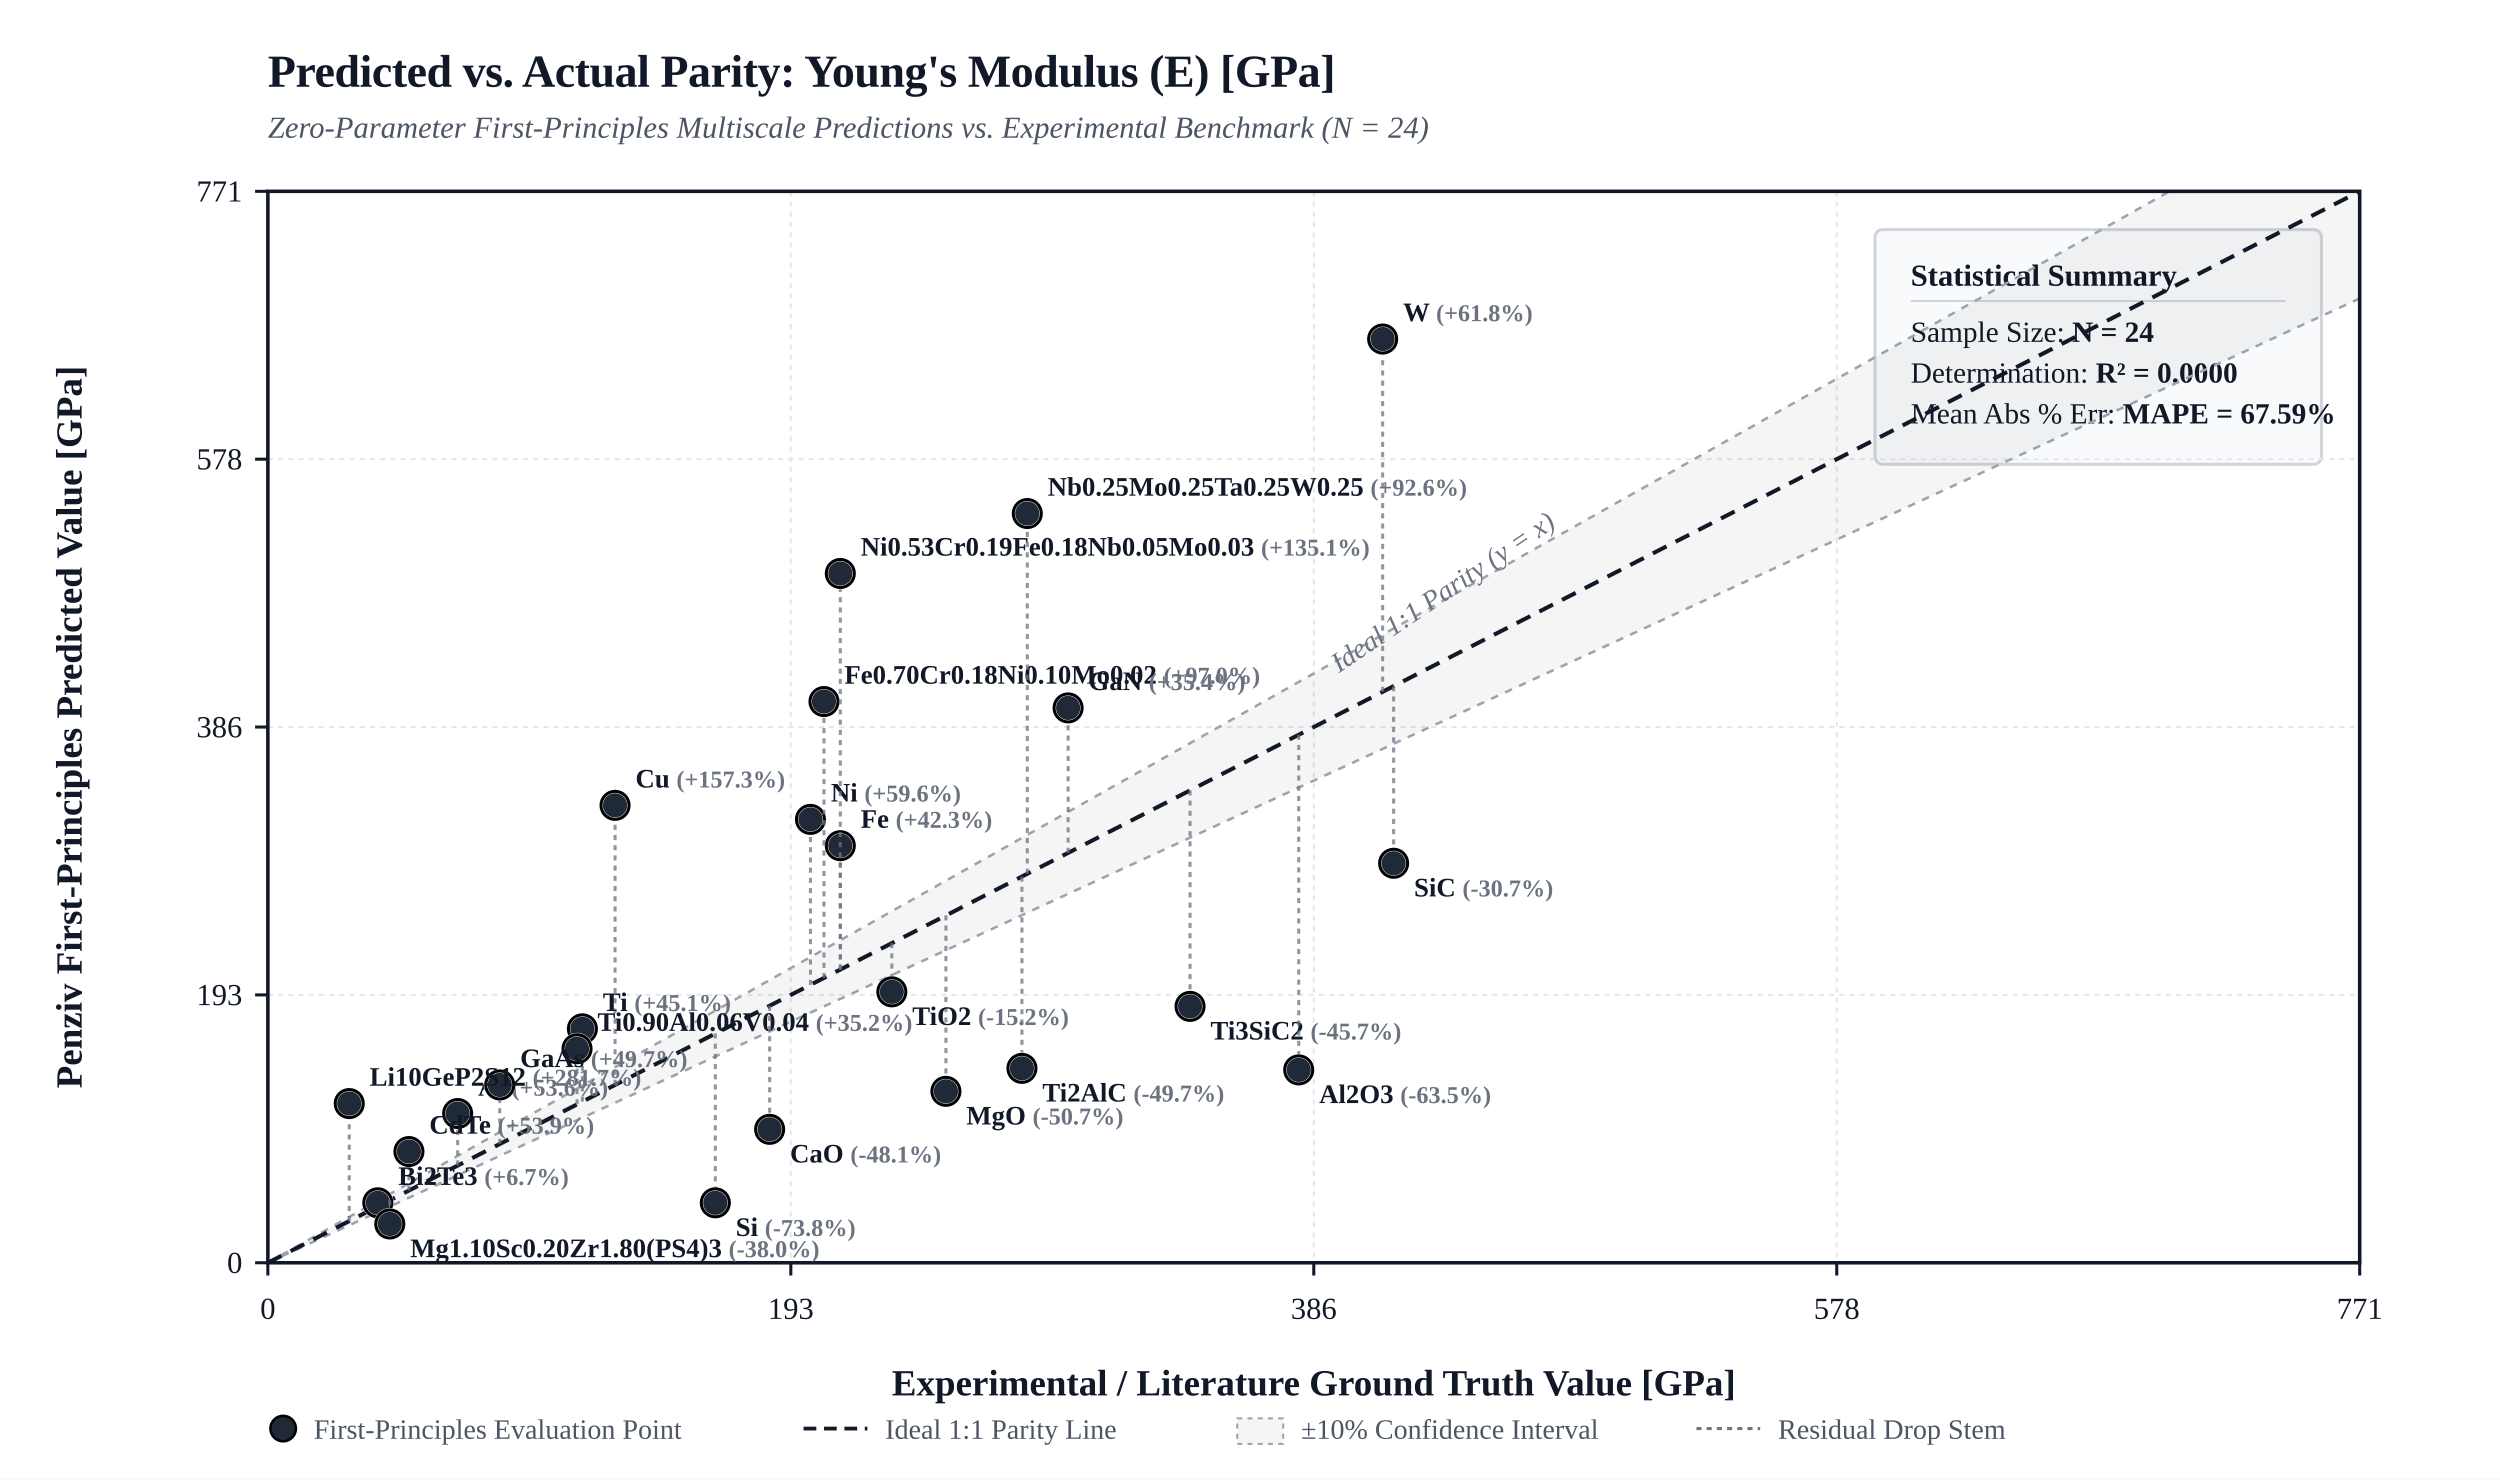
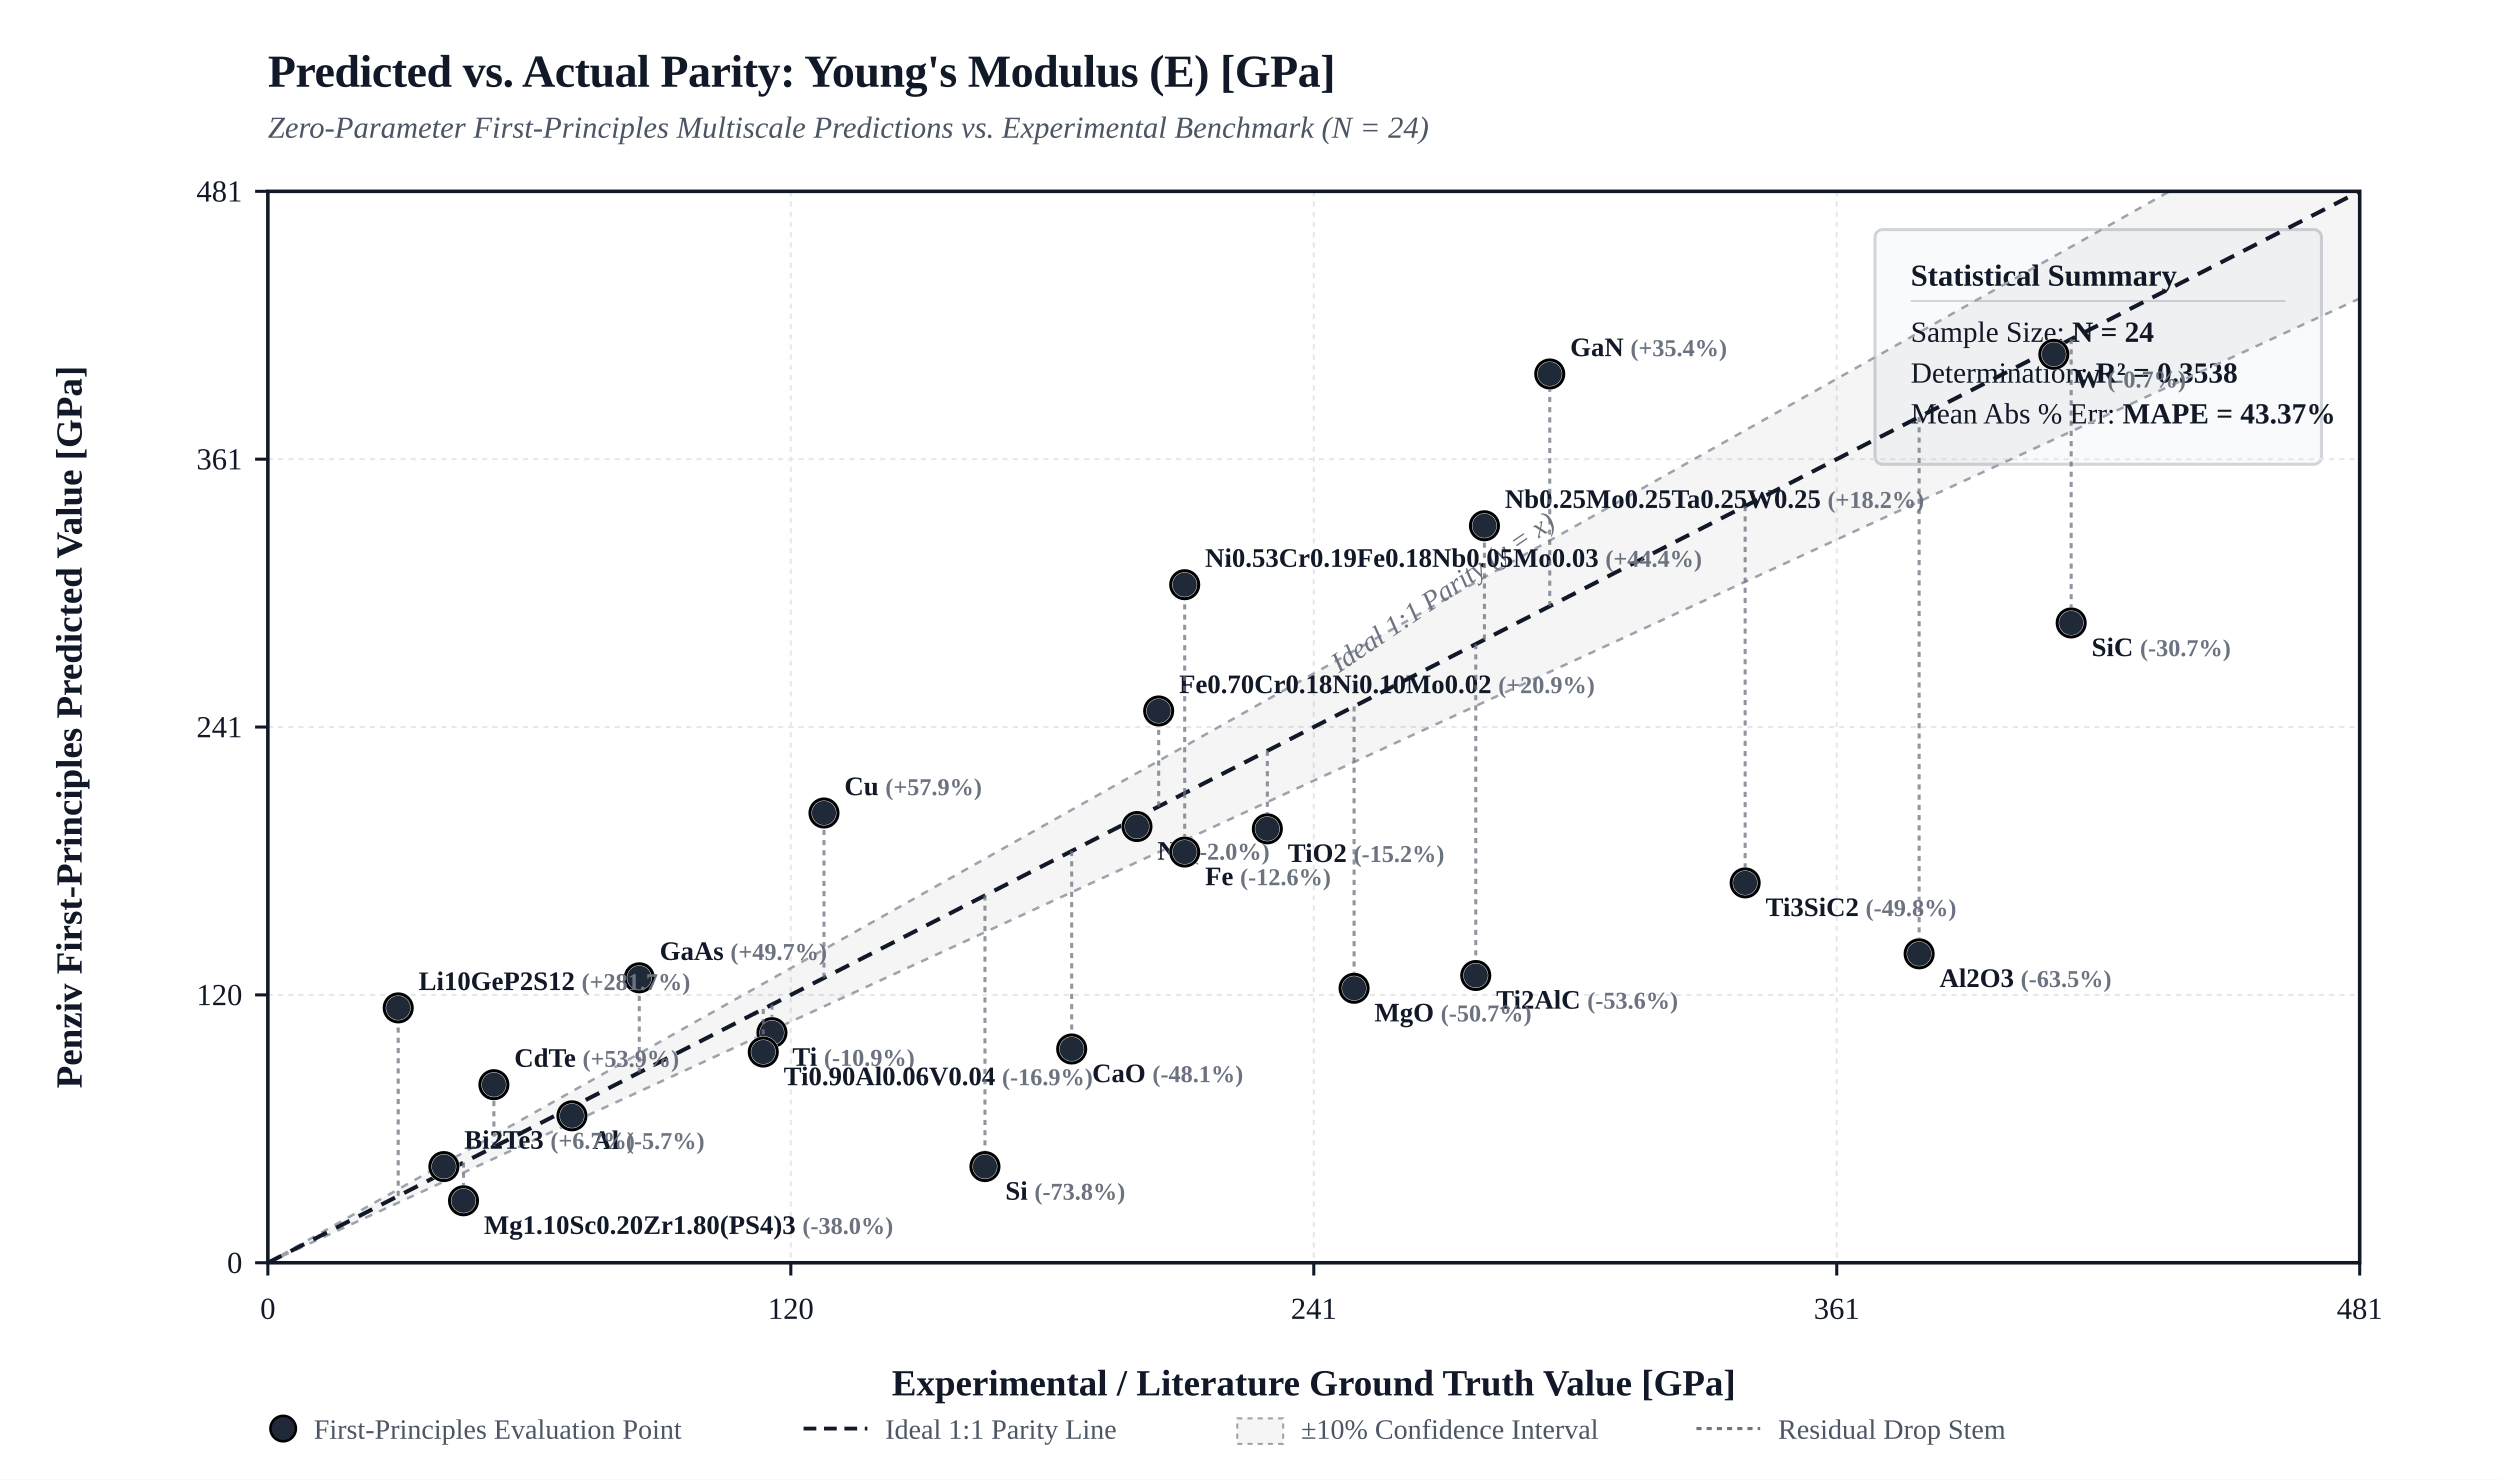
<svg xmlns="http://www.w3.org/2000/svg" viewBox="0 0 980 580" width="100%" height="auto" style="background-color: #FFFFFF; border: 1px solid #E5E7EB; border-radius: 4px; font-family: 'Times New Roman', Times, 'DejaVu Serif', 'TeX Gyre Termes', Georgia, serif;">
  <defs>
    <clipPath id="plotClip">
      <rect x="105" y="75" width="820" height="420" />
    </clipPath>
  </defs>
  <rect x="0" y="0" width="980" height="580" fill="#FFFFFF" />
  <text x="105" y="34" fill="#111827" font-size="18" font-weight="bold" letter-spacing="-0.01em">Predicted vs. Actual Parity: Young's Modulus (E) [GPa]</text>
  <text x="105" y="54" fill="#4B5563" font-size="12" font-style="italic">Zero-Parameter First-Principles Multiscale Predictions vs. Experimental Benchmark (N = 24)</text>
  <g transform="translate(735, 90)">
    <rect width="175" height="92" rx="3" fill="#F9FAFB" stroke="#D1D5DB" stroke-width="1.2" />
    <text x="14" y="22" fill="#111827" font-size="12" font-weight="bold">Statistical Summary</text>
    <line x1="14" y1="28" x2="161" y2="28" stroke="#D1D5DB" stroke-width="0.8" />
    <text x="14" y="44" fill="#111827" font-size="11.5">Sample Size: <tspan font-weight="bold">N = 24</tspan>
    </text>
-     <text x="14" y="60" fill="#111827" font-size="11.5">Determination: <tspan font-weight="bold">R² = 0.0000</tspan>
+     <text x="14" y="60" fill="#111827" font-size="11.5">Determination: <tspan font-weight="bold">R² = 0.3538</tspan>
    </text>
-     <text x="14" y="76" fill="#111827" font-size="11.5">Mean Abs % Err: <tspan font-weight="bold">MAPE = 67.59%</tspan>
+     <text x="14" y="76" fill="#111827" font-size="11.5">Mean Abs % Err: <tspan font-weight="bold">MAPE = 43.37%</tspan>
    </text>
  </g>
  <line x1="105.0" y1="75" x2="105.0" y2="495" stroke="#E5E7EB" stroke-width="0.8" stroke-dasharray="2,2" />
  <line x1="105" y1="495.0" x2="925" y2="495.0" stroke="#E5E7EB" stroke-width="0.8" stroke-dasharray="2,2" />
  <line x1="100" y1="495.0" x2="105" y2="495.0" stroke="#111827" stroke-width="1.2" />
  <text x="95" y="499.0" fill="#111827" font-size="12" font-weight="500" text-anchor="end">0</text>
  <line x1="105.0" y1="495" x2="105.0" y2="500" stroke="#111827" stroke-width="1.2" />
  <text x="105.0" y="517.0" fill="#111827" font-size="12" font-weight="500" text-anchor="middle">0</text>
  <line x1="310.0" y1="75" x2="310.0" y2="495" stroke="#E5E7EB" stroke-width="0.8" stroke-dasharray="2,2" />
  <line x1="105" y1="390.0" x2="925" y2="390.0" stroke="#E5E7EB" stroke-width="0.8" stroke-dasharray="2,2" />
  <line x1="100" y1="390.0" x2="105" y2="390.0" stroke="#111827" stroke-width="1.2" />
-   <text x="95" y="394.0" fill="#111827" font-size="12" font-weight="500" text-anchor="end">193</text>
+   <text x="95" y="394.0" fill="#111827" font-size="12" font-weight="500" text-anchor="end">120</text>
  <line x1="310.0" y1="495" x2="310.0" y2="500" stroke="#111827" stroke-width="1.2" />
-   <text x="310.0" y="517.0" fill="#111827" font-size="12" font-weight="500" text-anchor="middle">193</text>
+   <text x="310.0" y="517.0" fill="#111827" font-size="12" font-weight="500" text-anchor="middle">120</text>
  <line x1="515.0" y1="75" x2="515.0" y2="495" stroke="#E5E7EB" stroke-width="0.8" stroke-dasharray="2,2" />
  <line x1="105" y1="285.0" x2="925" y2="285.0" stroke="#E5E7EB" stroke-width="0.8" stroke-dasharray="2,2" />
  <line x1="100" y1="285.0" x2="105" y2="285.0" stroke="#111827" stroke-width="1.2" />
-   <text x="95" y="289.0" fill="#111827" font-size="12" font-weight="500" text-anchor="end">386</text>
+   <text x="95" y="289.0" fill="#111827" font-size="12" font-weight="500" text-anchor="end">241</text>
  <line x1="515.0" y1="495" x2="515.0" y2="500" stroke="#111827" stroke-width="1.2" />
-   <text x="515.0" y="517.0" fill="#111827" font-size="12" font-weight="500" text-anchor="middle">386</text>
+   <text x="515.0" y="517.0" fill="#111827" font-size="12" font-weight="500" text-anchor="middle">241</text>
  <line x1="720.0" y1="75" x2="720.0" y2="495" stroke="#E5E7EB" stroke-width="0.8" stroke-dasharray="2,2" />
  <line x1="105" y1="180.0" x2="925" y2="180.0" stroke="#E5E7EB" stroke-width="0.8" stroke-dasharray="2,2" />
  <line x1="100" y1="180.0" x2="105" y2="180.0" stroke="#111827" stroke-width="1.2" />
-   <text x="95" y="184.0" fill="#111827" font-size="12" font-weight="500" text-anchor="end">578</text>
+   <text x="95" y="184.0" fill="#111827" font-size="12" font-weight="500" text-anchor="end">361</text>
  <line x1="720.0" y1="495" x2="720.0" y2="500" stroke="#111827" stroke-width="1.2" />
-   <text x="720.0" y="517.0" fill="#111827" font-size="12" font-weight="500" text-anchor="middle">578</text>
+   <text x="720.0" y="517.0" fill="#111827" font-size="12" font-weight="500" text-anchor="middle">361</text>
  <line x1="925.0" y1="75" x2="925.0" y2="495" stroke="#E5E7EB" stroke-width="0.8" stroke-dasharray="2,2" />
  <line x1="105" y1="75.0" x2="925" y2="75.0" stroke="#E5E7EB" stroke-width="0.8" stroke-dasharray="2,2" />
  <line x1="100" y1="75.0" x2="105" y2="75.0" stroke="#111827" stroke-width="1.2" />
-   <text x="95" y="79.0" fill="#111827" font-size="12" font-weight="500" text-anchor="end">771</text>
+   <text x="95" y="79.0" fill="#111827" font-size="12" font-weight="500" text-anchor="end">481</text>
  <line x1="925.0" y1="495" x2="925.0" y2="500" stroke="#111827" stroke-width="1.2" />
-   <text x="925.0" y="517.0" fill="#111827" font-size="12" font-weight="500" text-anchor="middle">771</text>
+   <text x="925.0" y="517.0" fill="#111827" font-size="12" font-weight="500" text-anchor="middle">481</text>
  <polygon points="105.0,495.0 925.0,33.0 925.0,117.0 105.0,495.0" fill="rgba(0, 0, 0, 0.04)" clip-path="url(#plotClip)" />
  <line x1="105.0" y1="495.0" x2="925.0" y2="33.0" stroke="#9CA3AF" stroke-width="1.0" stroke-dasharray="3,3" clip-path="url(#plotClip)" />
  <line x1="105.0" y1="495.0" x2="925.0" y2="117.0" stroke="#9CA3AF" stroke-width="1.0" stroke-dasharray="3,3" clip-path="url(#plotClip)" />
  <line x1="105.0" y1="495.0" x2="925.0" y2="75.0" stroke="#111827" stroke-width="1.6" stroke-dasharray="6,4" clip-path="url(#plotClip)" />
  <text x="535.0" y="273.0" fill="#6B7280" font-size="11" font-style="italic" transform="rotate(-34 515.0 285.0)">Ideal 1:1 Parity (y = x)</text>
  <rect x="105" y="75" width="820" height="420" fill="none" stroke="#111827" stroke-width="1.4" />
  <text x="515.0" y="547.0" fill="#111827" font-size="14.5" font-weight="bold" text-anchor="middle">Experimental / Literature Ground Truth Value [GPa]</text>
  <text x="32" y="285.0" fill="#111827" font-size="14.5" font-weight="bold" text-anchor="middle" transform="rotate(-90 32 285.0)">Penziv First-Principles Predicted Value [GPa]</text>
-   <line x1="241.1" y1="425.3" x2="241.1" y2="315.7" stroke="#6B7280" stroke-width="1.2" stroke-dasharray="2,2" opacity="0.75" clip-path="url(#plotClip)" />
-   <circle cx="241.1" cy="315.7" r="5.5" fill="#1F2937" stroke="#FFFFFF" stroke-width="1.5" />
-   <circle cx="241.1" cy="315.7" r="5.5" fill="none" stroke="#000000" stroke-width="1.2" />
-   <text x="249.1" y="308.7" fill="#111827" font-size="10.5" font-weight="600" text-anchor="start">Cu <tspan fill="#6B7280" font-size="9.5">(+157.3%)</tspan>
+   <line x1="323.0" y1="383.3" x2="323.0" y2="318.7" stroke="#6B7280" stroke-width="1.2" stroke-dasharray="2,2" opacity="0.75" clip-path="url(#plotClip)" />
+   <circle cx="323.0" cy="318.7" r="5.5" fill="#1F2937" stroke="#FFFFFF" stroke-width="1.5" />
+   <circle cx="323.0" cy="318.7" r="5.5" fill="none" stroke="#000000" stroke-width="1.2" />
+   <text x="331.0" y="311.7" fill="#111827" font-size="10.5" font-weight="600" text-anchor="start">Cu <tspan fill="#6B7280" font-size="9.5">(+57.9%)</tspan>
  </text>
-   <line x1="179.4" y1="456.9" x2="179.4" y2="436.5" stroke="#6B7280" stroke-width="1.2" stroke-dasharray="2,2" opacity="0.75" clip-path="url(#plotClip)" />
-   <circle cx="179.4" cy="436.5" r="5.5" fill="#1F2937" stroke="#FFFFFF" stroke-width="1.5" />
-   <circle cx="179.4" cy="436.5" r="5.5" fill="none" stroke="#000000" stroke-width="1.2" />
-   <text x="187.4" y="429.5" fill="#111827" font-size="10.5" font-weight="600" text-anchor="start">Al <tspan fill="#6B7280" font-size="9.5">(+53.6%)</tspan>
+   <line x1="224.2" y1="433.9" x2="224.2" y2="437.4" stroke="#6B7280" stroke-width="1.2" stroke-dasharray="2,2" opacity="0.75" clip-path="url(#plotClip)" />
+   <circle cx="224.2" cy="437.4" r="5.5" fill="#1F2937" stroke="#FFFFFF" stroke-width="1.5" />
+   <circle cx="224.2" cy="437.4" r="5.5" fill="none" stroke="#000000" stroke-width="1.2" />
+   <text x="232.2" y="450.4" fill="#111827" font-size="10.5" font-weight="600" text-anchor="start">Al <tspan fill="#6B7280" font-size="9.5">(-5.7%)</tspan>
  </text>
-   <line x1="317.7" y1="386.1" x2="317.7" y2="321.2" stroke="#6B7280" stroke-width="1.2" stroke-dasharray="2,2" opacity="0.75" clip-path="url(#plotClip)" />
-   <circle cx="317.7" cy="321.2" r="5.5" fill="#1F2937" stroke="#FFFFFF" stroke-width="1.5" />
-   <circle cx="317.7" cy="321.2" r="5.5" fill="none" stroke="#000000" stroke-width="1.2" />
-   <text x="325.7" y="314.2" fill="#111827" font-size="10.5" font-weight="600" text-anchor="start">Ni <tspan fill="#6B7280" font-size="9.5">(+59.6%)</tspan>
+   <line x1="445.7" y1="320.5" x2="445.7" y2="324.0" stroke="#6B7280" stroke-width="1.2" stroke-dasharray="2,2" opacity="0.75" clip-path="url(#plotClip)" />
+   <circle cx="445.7" cy="324.0" r="5.5" fill="#1F2937" stroke="#FFFFFF" stroke-width="1.5" />
+   <circle cx="445.7" cy="324.0" r="5.5" fill="none" stroke="#000000" stroke-width="1.2" />
+   <text x="453.7" y="337.0" fill="#111827" font-size="10.5" font-weight="600" text-anchor="start">Ni <tspan fill="#6B7280" font-size="9.5">(-2.0%)</tspan>
  </text>
-   <line x1="228.3" y1="431.8" x2="228.3" y2="403.3" stroke="#6B7280" stroke-width="1.2" stroke-dasharray="2,2" opacity="0.75" clip-path="url(#plotClip)" />
-   <circle cx="228.3" cy="403.3" r="5.5" fill="#1F2937" stroke="#FFFFFF" stroke-width="1.5" />
-   <circle cx="228.3" cy="403.3" r="5.5" fill="none" stroke="#000000" stroke-width="1.2" />
-   <text x="236.3" y="396.3" fill="#111827" font-size="10.5" font-weight="600" text-anchor="start">Ti <tspan fill="#6B7280" font-size="9.5">(+45.1%)</tspan>
+   <line x1="302.6" y1="393.8" x2="302.6" y2="404.8" stroke="#6B7280" stroke-width="1.2" stroke-dasharray="2,2" opacity="0.75" clip-path="url(#plotClip)" />
+   <circle cx="302.6" cy="404.8" r="5.5" fill="#1F2937" stroke="#FFFFFF" stroke-width="1.5" />
+   <circle cx="302.6" cy="404.8" r="5.5" fill="none" stroke="#000000" stroke-width="1.2" />
+   <text x="310.6" y="417.8" fill="#111827" font-size="10.5" font-weight="600" text-anchor="start">Ti <tspan fill="#6B7280" font-size="9.5">(-10.9%)</tspan>
  </text>
-   <line x1="542.0" y1="271.2" x2="542.0" y2="132.9" stroke="#6B7280" stroke-width="1.2" stroke-dasharray="2,2" opacity="0.75" clip-path="url(#plotClip)" />
-   <circle cx="542.0" cy="132.9" r="5.5" fill="#1F2937" stroke="#FFFFFF" stroke-width="1.5" />
-   <circle cx="542.0" cy="132.9" r="5.5" fill="none" stroke="#000000" stroke-width="1.2" />
-   <text x="550.0" y="125.9" fill="#111827" font-size="10.5" font-weight="600" text-anchor="start">W <tspan fill="#6B7280" font-size="9.5">(+61.8%)</tspan>
+   <line x1="805.1" y1="136.4" x2="805.1" y2="138.9" stroke="#6B7280" stroke-width="1.2" stroke-dasharray="2,2" opacity="0.75" clip-path="url(#plotClip)" />
+   <circle cx="805.1" cy="138.9" r="5.5" fill="#1F2937" stroke="#FFFFFF" stroke-width="1.5" />
+   <circle cx="805.1" cy="138.9" r="5.5" fill="none" stroke="#000000" stroke-width="1.2" />
+   <text x="813.1" y="151.9" fill="#111827" font-size="10.5" font-weight="600" text-anchor="start">W <tspan fill="#6B7280" font-size="9.5">(-0.7%)</tspan>
  </text>
-   <line x1="329.4" y1="380.1" x2="329.4" y2="331.5" stroke="#6B7280" stroke-width="1.2" stroke-dasharray="2,2" opacity="0.75" clip-path="url(#plotClip)" />
-   <circle cx="329.4" cy="331.5" r="5.5" fill="#1F2937" stroke="#FFFFFF" stroke-width="1.5" />
-   <circle cx="329.4" cy="331.5" r="5.5" fill="none" stroke="#000000" stroke-width="1.2" />
-   <text x="337.4" y="324.5" fill="#111827" font-size="10.5" font-weight="600" text-anchor="start">Fe <tspan fill="#6B7280" font-size="9.5">(+42.3%)</tspan>
+   <line x1="464.4" y1="310.9" x2="464.4" y2="334.0" stroke="#6B7280" stroke-width="1.2" stroke-dasharray="2,2" opacity="0.75" clip-path="url(#plotClip)" />
+   <circle cx="464.4" cy="334.0" r="5.5" fill="#1F2937" stroke="#FFFFFF" stroke-width="1.5" />
+   <circle cx="464.4" cy="334.0" r="5.5" fill="none" stroke="#000000" stroke-width="1.2" />
+   <text x="472.4" y="347.0" fill="#111827" font-size="10.5" font-weight="600" text-anchor="start">Fe <tspan fill="#6B7280" font-size="9.5">(-12.6%)</tspan>
  </text>
-   <line x1="323.0" y1="383.4" x2="323.0" y2="275.0" stroke="#6B7280" stroke-width="1.2" stroke-dasharray="2,2" opacity="0.75" clip-path="url(#plotClip)" />
-   <circle cx="323.0" cy="275.0" r="5.5" fill="#1F2937" stroke="#FFFFFF" stroke-width="1.5" />
-   <circle cx="323.0" cy="275.0" r="5.5" fill="none" stroke="#000000" stroke-width="1.2" />
-   <text x="331.0" y="268.0" fill="#111827" font-size="10.5" font-weight="600" text-anchor="start">Fe0.70Cr0.18Ni0.10Mo0.02 <tspan fill="#6B7280" font-size="9.5">(+97.0%)</tspan>
+   <line x1="454.2" y1="316.1" x2="454.2" y2="278.7" stroke="#6B7280" stroke-width="1.2" stroke-dasharray="2,2" opacity="0.75" clip-path="url(#plotClip)" />
+   <circle cx="454.2" cy="278.7" r="5.5" fill="#1F2937" stroke="#FFFFFF" stroke-width="1.5" />
+   <circle cx="454.2" cy="278.7" r="5.5" fill="none" stroke="#000000" stroke-width="1.2" />
+   <text x="462.2" y="271.7" fill="#111827" font-size="10.5" font-weight="600" text-anchor="start">Fe0.70Cr0.18Ni0.10Mo0.02 <tspan fill="#6B7280" font-size="9.5">(+20.9%)</tspan>
  </text>
-   <line x1="329.4" y1="380.1" x2="329.4" y2="224.8" stroke="#6B7280" stroke-width="1.2" stroke-dasharray="2,2" opacity="0.75" clip-path="url(#plotClip)" />
-   <circle cx="329.4" cy="224.8" r="5.5" fill="#1F2937" stroke="#FFFFFF" stroke-width="1.5" />
-   <circle cx="329.4" cy="224.8" r="5.5" fill="none" stroke="#000000" stroke-width="1.2" />
-   <text x="337.4" y="217.8" fill="#111827" font-size="10.5" font-weight="600" text-anchor="start">Ni0.53Cr0.19Fe0.18Nb0.05Mo0.03 <tspan fill="#6B7280" font-size="9.5">(+135.1%)</tspan>
+   <line x1="464.4" y1="310.9" x2="464.4" y2="229.2" stroke="#6B7280" stroke-width="1.2" stroke-dasharray="2,2" opacity="0.75" clip-path="url(#plotClip)" />
+   <circle cx="464.4" cy="229.2" r="5.5" fill="#1F2937" stroke="#FFFFFF" stroke-width="1.5" />
+   <circle cx="464.4" cy="229.2" r="5.5" fill="none" stroke="#000000" stroke-width="1.2" />
+   <text x="472.4" y="222.2" fill="#111827" font-size="10.5" font-weight="600" text-anchor="start">Ni0.53Cr0.19Fe0.18Nb0.05Mo0.03 <tspan fill="#6B7280" font-size="9.5">(+44.4%)</tspan>
  </text>
-   <line x1="226.2" y1="432.9" x2="226.2" y2="411.1" stroke="#6B7280" stroke-width="1.2" stroke-dasharray="2,2" opacity="0.75" clip-path="url(#plotClip)" />
-   <circle cx="226.2" cy="411.1" r="5.5" fill="#1F2937" stroke="#FFFFFF" stroke-width="1.5" />
-   <circle cx="226.2" cy="411.1" r="5.5" fill="none" stroke="#000000" stroke-width="1.2" />
-   <text x="234.2" y="404.1" fill="#111827" font-size="10.5" font-weight="600" text-anchor="start">Ti0.90Al0.06V0.04 <tspan fill="#6B7280" font-size="9.5">(+35.2%)</tspan>
+   <line x1="299.2" y1="395.5" x2="299.2" y2="412.4" stroke="#6B7280" stroke-width="1.2" stroke-dasharray="2,2" opacity="0.75" clip-path="url(#plotClip)" />
+   <circle cx="299.2" cy="412.4" r="5.5" fill="#1F2937" stroke="#FFFFFF" stroke-width="1.5" />
+   <circle cx="299.2" cy="412.4" r="5.5" fill="none" stroke="#000000" stroke-width="1.2" />
+   <text x="307.2" y="425.4" fill="#111827" font-size="10.5" font-weight="600" text-anchor="start">Ti0.90Al0.06V0.04 <tspan fill="#6B7280" font-size="9.5">(-16.9%)</tspan>
  </text>
-   <line x1="402.7" y1="342.5" x2="402.7" y2="201.3" stroke="#6B7280" stroke-width="1.2" stroke-dasharray="2,2" opacity="0.75" clip-path="url(#plotClip)" />
-   <circle cx="402.7" cy="201.3" r="5.5" fill="#1F2937" stroke="#FFFFFF" stroke-width="1.5" />
-   <circle cx="402.7" cy="201.3" r="5.5" fill="none" stroke="#000000" stroke-width="1.2" />
-   <text x="410.7" y="194.3" fill="#111827" font-size="10.5" font-weight="600" text-anchor="start">Nb0.25Mo0.25Ta0.25W0.25 <tspan fill="#6B7280" font-size="9.5">(+92.6%)</tspan>
+   <line x1="581.9" y1="250.7" x2="581.9" y2="206.1" stroke="#6B7280" stroke-width="1.2" stroke-dasharray="2,2" opacity="0.75" clip-path="url(#plotClip)" />
+   <circle cx="581.9" cy="206.1" r="5.5" fill="#1F2937" stroke="#FFFFFF" stroke-width="1.5" />
+   <circle cx="581.9" cy="206.1" r="5.5" fill="none" stroke="#000000" stroke-width="1.2" />
+   <text x="589.9" y="199.1" fill="#111827" font-size="10.5" font-weight="600" text-anchor="start">Nb0.25Mo0.25Ta0.25W0.25 <tspan fill="#6B7280" font-size="9.5">(+18.2%)</tspan>
  </text>
-   <line x1="466.5" y1="309.8" x2="466.5" y2="394.5" stroke="#6B7280" stroke-width="1.2" stroke-dasharray="2,2" opacity="0.75" clip-path="url(#plotClip)" />
-   <circle cx="466.5" cy="394.5" r="5.5" fill="#1F2937" stroke="#FFFFFF" stroke-width="1.5" />
-   <circle cx="466.5" cy="394.5" r="5.5" fill="none" stroke="#000000" stroke-width="1.2" />
-   <text x="474.5" y="407.5" fill="#111827" font-size="10.5" font-weight="600" text-anchor="start">Ti3SiC2 <tspan fill="#6B7280" font-size="9.5">(-45.7%)</tspan>
+   <line x1="684.1" y1="198.4" x2="684.1" y2="346.1" stroke="#6B7280" stroke-width="1.2" stroke-dasharray="2,2" opacity="0.75" clip-path="url(#plotClip)" />
+   <circle cx="684.1" cy="346.1" r="5.5" fill="#1F2937" stroke="#FFFFFF" stroke-width="1.5" />
+   <circle cx="684.1" cy="346.1" r="5.5" fill="none" stroke="#000000" stroke-width="1.2" />
+   <text x="692.1" y="359.1" fill="#111827" font-size="10.5" font-weight="600" text-anchor="start">Ti3SiC2 <tspan fill="#6B7280" font-size="9.5">(-49.8%)</tspan>
  </text>
-   <line x1="400.6" y1="343.6" x2="400.6" y2="418.8" stroke="#6B7280" stroke-width="1.2" stroke-dasharray="2,2" opacity="0.75" clip-path="url(#plotClip)" />
-   <circle cx="400.6" cy="418.8" r="5.5" fill="#1F2937" stroke="#FFFFFF" stroke-width="1.5" />
-   <circle cx="400.6" cy="418.8" r="5.5" fill="none" stroke="#000000" stroke-width="1.2" />
-   <text x="408.6" y="431.8" fill="#111827" font-size="10.5" font-weight="600" text-anchor="start">Ti2AlC <tspan fill="#6B7280" font-size="9.5">(-49.7%)</tspan>
+   <line x1="578.5" y1="252.5" x2="578.5" y2="382.4" stroke="#6B7280" stroke-width="1.2" stroke-dasharray="2,2" opacity="0.75" clip-path="url(#plotClip)" />
+   <circle cx="578.5" cy="382.4" r="5.5" fill="#1F2937" stroke="#FFFFFF" stroke-width="1.5" />
+   <circle cx="578.5" cy="382.4" r="5.5" fill="none" stroke="#000000" stroke-width="1.2" />
+   <text x="586.5" y="395.4" fill="#111827" font-size="10.5" font-weight="600" text-anchor="start">Ti2AlC <tspan fill="#6B7280" font-size="9.5">(-53.6%)</tspan>
  </text>
-   <line x1="301.7" y1="394.2" x2="301.7" y2="442.7" stroke="#6B7280" stroke-width="1.2" stroke-dasharray="2,2" opacity="0.75" clip-path="url(#plotClip)" />
-   <circle cx="301.7" cy="442.7" r="5.5" fill="#1F2937" stroke="#FFFFFF" stroke-width="1.5" />
-   <circle cx="301.7" cy="442.7" r="5.5" fill="none" stroke="#000000" stroke-width="1.2" />
-   <text x="309.7" y="455.7" fill="#111827" font-size="10.5" font-weight="600" text-anchor="start">CaO <tspan fill="#6B7280" font-size="9.5">(-48.1%)</tspan>
+   <line x1="420.1" y1="333.6" x2="420.1" y2="411.2" stroke="#6B7280" stroke-width="1.2" stroke-dasharray="2,2" opacity="0.75" clip-path="url(#plotClip)" />
+   <circle cx="420.1" cy="411.2" r="5.5" fill="#1F2937" stroke="#FFFFFF" stroke-width="1.5" />
+   <circle cx="420.1" cy="411.2" r="5.5" fill="none" stroke="#000000" stroke-width="1.2" />
+   <text x="428.1" y="424.2" fill="#111827" font-size="10.5" font-weight="600" text-anchor="start">CaO <tspan fill="#6B7280" font-size="9.5">(-48.1%)</tspan>
  </text>
-   <line x1="370.8" y1="358.8" x2="370.8" y2="427.8" stroke="#6B7280" stroke-width="1.2" stroke-dasharray="2,2" opacity="0.75" clip-path="url(#plotClip)" />
-   <circle cx="370.8" cy="427.8" r="5.5" fill="#1F2937" stroke="#FFFFFF" stroke-width="1.5" />
-   <circle cx="370.8" cy="427.8" r="5.5" fill="none" stroke="#000000" stroke-width="1.2" />
-   <text x="378.8" y="440.8" fill="#111827" font-size="10.5" font-weight="600" text-anchor="start">MgO <tspan fill="#6B7280" font-size="9.5">(-50.7%)</tspan>
+   <line x1="530.8" y1="276.9" x2="530.8" y2="387.4" stroke="#6B7280" stroke-width="1.2" stroke-dasharray="2,2" opacity="0.75" clip-path="url(#plotClip)" />
+   <circle cx="530.8" cy="387.4" r="5.5" fill="#1F2937" stroke="#FFFFFF" stroke-width="1.5" />
+   <circle cx="530.8" cy="387.4" r="5.5" fill="none" stroke="#000000" stroke-width="1.2" />
+   <text x="538.8" y="400.4" fill="#111827" font-size="10.5" font-weight="600" text-anchor="start">MgO <tspan fill="#6B7280" font-size="9.5">(-50.7%)</tspan>
  </text>
-   <line x1="509.1" y1="288.0" x2="509.1" y2="419.4" stroke="#6B7280" stroke-width="1.2" stroke-dasharray="2,2" opacity="0.75" clip-path="url(#plotClip)" />
-   <circle cx="509.1" cy="419.4" r="5.5" fill="#1F2937" stroke="#FFFFFF" stroke-width="1.5" />
-   <circle cx="509.1" cy="419.4" r="5.5" fill="none" stroke="#000000" stroke-width="1.2" />
-   <text x="517.1" y="432.4" fill="#111827" font-size="10.5" font-weight="600" text-anchor="start">Al2O3 <tspan fill="#6B7280" font-size="9.5">(-63.5%)</tspan>
+   <line x1="752.3" y1="163.5" x2="752.3" y2="373.9" stroke="#6B7280" stroke-width="1.2" stroke-dasharray="2,2" opacity="0.75" clip-path="url(#plotClip)" />
+   <circle cx="752.3" cy="373.9" r="5.5" fill="#1F2937" stroke="#FFFFFF" stroke-width="1.5" />
+   <circle cx="752.3" cy="373.9" r="5.5" fill="none" stroke="#000000" stroke-width="1.2" />
+   <text x="760.3" y="386.9" fill="#111827" font-size="10.5" font-weight="600" text-anchor="start">Al2O3 <tspan fill="#6B7280" font-size="9.5">(-63.5%)</tspan>
  </text>
-   <line x1="349.6" y1="369.7" x2="349.6" y2="388.8" stroke="#6B7280" stroke-width="1.2" stroke-dasharray="2,2" opacity="0.75" clip-path="url(#plotClip)" />
-   <circle cx="349.6" cy="388.8" r="5.5" fill="#1F2937" stroke="#FFFFFF" stroke-width="1.5" />
-   <circle cx="349.6" cy="388.8" r="5.5" fill="none" stroke="#000000" stroke-width="1.2" />
-   <text x="357.6" y="401.8" fill="#111827" font-size="10.5" font-weight="600" text-anchor="start">TiO2 <tspan fill="#6B7280" font-size="9.5">(-15.2%)</tspan>
+   <line x1="496.8" y1="294.3" x2="496.8" y2="324.9" stroke="#6B7280" stroke-width="1.2" stroke-dasharray="2,2" opacity="0.75" clip-path="url(#plotClip)" />
+   <circle cx="496.8" cy="324.9" r="5.5" fill="#1F2937" stroke="#FFFFFF" stroke-width="1.5" />
+   <circle cx="496.8" cy="324.9" r="5.5" fill="none" stroke="#000000" stroke-width="1.2" />
+   <text x="504.8" y="337.9" fill="#111827" font-size="10.5" font-weight="600" text-anchor="start">TiO2 <tspan fill="#6B7280" font-size="9.5">(-15.2%)</tspan>
  </text>
-   <line x1="546.3" y1="269.0" x2="546.3" y2="338.4" stroke="#6B7280" stroke-width="1.2" stroke-dasharray="2,2" opacity="0.75" clip-path="url(#plotClip)" />
-   <circle cx="546.3" cy="338.4" r="5.5" fill="#1F2937" stroke="#FFFFFF" stroke-width="1.5" />
-   <circle cx="546.3" cy="338.4" r="5.5" fill="none" stroke="#000000" stroke-width="1.2" />
-   <text x="554.3" y="351.4" fill="#111827" font-size="10.5" font-weight="600" text-anchor="start">SiC <tspan fill="#6B7280" font-size="9.5">(-30.7%)</tspan>
+   <line x1="811.9" y1="132.9" x2="811.9" y2="244.2" stroke="#6B7280" stroke-width="1.2" stroke-dasharray="2,2" opacity="0.75" clip-path="url(#plotClip)" />
+   <circle cx="811.9" cy="244.2" r="5.5" fill="#1F2937" stroke="#FFFFFF" stroke-width="1.5" />
+   <circle cx="811.9" cy="244.2" r="5.5" fill="none" stroke="#000000" stroke-width="1.2" />
+   <text x="819.9" y="257.2" fill="#111827" font-size="10.5" font-weight="600" text-anchor="start">SiC <tspan fill="#6B7280" font-size="9.5">(-30.7%)</tspan>
  </text>
-   <line x1="418.7" y1="334.3" x2="418.7" y2="277.5" stroke="#6B7280" stroke-width="1.2" stroke-dasharray="2,2" opacity="0.75" clip-path="url(#plotClip)" />
-   <circle cx="418.7" cy="277.5" r="5.5" fill="#1F2937" stroke="#FFFFFF" stroke-width="1.5" />
-   <circle cx="418.7" cy="277.5" r="5.5" fill="none" stroke="#000000" stroke-width="1.2" />
-   <text x="426.7" y="270.5" fill="#111827" font-size="10.5" font-weight="600" text-anchor="start">GaN <tspan fill="#6B7280" font-size="9.5">(+35.4%)</tspan>
+   <line x1="607.5" y1="237.6" x2="607.5" y2="146.6" stroke="#6B7280" stroke-width="1.2" stroke-dasharray="2,2" opacity="0.75" clip-path="url(#plotClip)" />
+   <circle cx="607.5" cy="146.6" r="5.5" fill="#1F2937" stroke="#FFFFFF" stroke-width="1.5" />
+   <circle cx="607.5" cy="146.6" r="5.5" fill="none" stroke="#000000" stroke-width="1.2" />
+   <text x="615.5" y="139.6" fill="#111827" font-size="10.5" font-weight="600" text-anchor="start">GaN <tspan fill="#6B7280" font-size="9.5">(+35.4%)</tspan>
  </text>
-   <line x1="280.4" y1="405.1" x2="280.4" y2="471.5" stroke="#6B7280" stroke-width="1.2" stroke-dasharray="2,2" opacity="0.75" clip-path="url(#plotClip)" />
-   <circle cx="280.4" cy="471.5" r="5.5" fill="#1F2937" stroke="#FFFFFF" stroke-width="1.5" />
-   <circle cx="280.4" cy="471.5" r="5.5" fill="none" stroke="#000000" stroke-width="1.2" />
-   <text x="288.4" y="484.5" fill="#111827" font-size="10.5" font-weight="600" text-anchor="start">Si <tspan fill="#6B7280" font-size="9.5">(-73.8%)</tspan>
+   <line x1="386.1" y1="351.0" x2="386.1" y2="457.3" stroke="#6B7280" stroke-width="1.2" stroke-dasharray="2,2" opacity="0.75" clip-path="url(#plotClip)" />
+   <circle cx="386.1" cy="457.3" r="5.5" fill="#1F2937" stroke="#FFFFFF" stroke-width="1.5" />
+   <circle cx="386.1" cy="457.3" r="5.5" fill="none" stroke="#000000" stroke-width="1.2" />
+   <text x="394.1" y="470.3" fill="#111827" font-size="10.5" font-weight="600" text-anchor="start">Si <tspan fill="#6B7280" font-size="9.5">(-73.8%)</tspan>
  </text>
-   <line x1="195.9" y1="448.4" x2="195.9" y2="425.3" stroke="#6B7280" stroke-width="1.2" stroke-dasharray="2,2" opacity="0.75" clip-path="url(#plotClip)" />
-   <circle cx="195.9" cy="425.3" r="5.5" fill="#1F2937" stroke="#FFFFFF" stroke-width="1.5" />
-   <circle cx="195.9" cy="425.3" r="5.5" fill="none" stroke="#000000" stroke-width="1.2" />
-   <text x="203.9" y="418.3" fill="#111827" font-size="10.5" font-weight="600" text-anchor="start">GaAs <tspan fill="#6B7280" font-size="9.5">(+49.7%)</tspan>
+   <line x1="250.6" y1="420.4" x2="250.6" y2="383.3" stroke="#6B7280" stroke-width="1.2" stroke-dasharray="2,2" opacity="0.75" clip-path="url(#plotClip)" />
+   <circle cx="250.6" cy="383.3" r="5.5" fill="#1F2937" stroke="#FFFFFF" stroke-width="1.5" />
+   <circle cx="250.6" cy="383.3" r="5.5" fill="none" stroke="#000000" stroke-width="1.2" />
+   <text x="258.6" y="376.3" fill="#111827" font-size="10.5" font-weight="600" text-anchor="start">GaAs <tspan fill="#6B7280" font-size="9.5">(+49.7%)</tspan>
  </text>
-   <line x1="160.3" y1="466.7" x2="160.3" y2="451.4" stroke="#6B7280" stroke-width="1.2" stroke-dasharray="2,2" opacity="0.75" clip-path="url(#plotClip)" />
-   <circle cx="160.3" cy="451.4" r="5.5" fill="#1F2937" stroke="#FFFFFF" stroke-width="1.5" />
-   <circle cx="160.3" cy="451.4" r="5.5" fill="none" stroke="#000000" stroke-width="1.2" />
-   <text x="168.3" y="444.4" fill="#111827" font-size="10.5" font-weight="600" text-anchor="start">CdTe <tspan fill="#6B7280" font-size="9.5">(+53.9%)</tspan>
+   <line x1="193.6" y1="449.6" x2="193.6" y2="425.2" stroke="#6B7280" stroke-width="1.2" stroke-dasharray="2,2" opacity="0.75" clip-path="url(#plotClip)" />
+   <circle cx="193.6" cy="425.2" r="5.5" fill="#1F2937" stroke="#FFFFFF" stroke-width="1.5" />
+   <circle cx="193.6" cy="425.2" r="5.5" fill="none" stroke="#000000" stroke-width="1.2" />
+   <text x="201.6" y="418.2" fill="#111827" font-size="10.5" font-weight="600" text-anchor="start">CdTe <tspan fill="#6B7280" font-size="9.5">(+53.9%)</tspan>
  </text>
-   <line x1="148.1" y1="472.9" x2="148.1" y2="471.5" stroke="#6B7280" stroke-width="1.2" stroke-dasharray="2,2" opacity="0.75" clip-path="url(#plotClip)" />
-   <circle cx="148.1" cy="471.5" r="5.5" fill="#1F2937" stroke="#FFFFFF" stroke-width="1.5" />
-   <circle cx="148.1" cy="471.5" r="5.5" fill="none" stroke="#000000" stroke-width="1.2" />
-   <text x="156.1" y="464.5" fill="#111827" font-size="10.5" font-weight="600" text-anchor="start">Bi2Te3 <tspan fill="#6B7280" font-size="9.5">(+6.7%)</tspan>
+   <line x1="174.0" y1="459.7" x2="174.0" y2="457.3" stroke="#6B7280" stroke-width="1.2" stroke-dasharray="2,2" opacity="0.75" clip-path="url(#plotClip)" />
+   <circle cx="174.0" cy="457.3" r="5.5" fill="#1F2937" stroke="#FFFFFF" stroke-width="1.5" />
+   <circle cx="174.0" cy="457.3" r="5.5" fill="none" stroke="#000000" stroke-width="1.2" />
+   <text x="182.0" y="450.3" fill="#111827" font-size="10.5" font-weight="600" text-anchor="start">Bi2Te3 <tspan fill="#6B7280" font-size="9.5">(+6.7%)</tspan>
  </text>
-   <line x1="152.8" y1="470.5" x2="152.8" y2="479.8" stroke="#6B7280" stroke-width="1.2" stroke-dasharray="2,2" opacity="0.75" clip-path="url(#plotClip)" />
-   <circle cx="152.8" cy="479.8" r="5.5" fill="#1F2937" stroke="#FFFFFF" stroke-width="1.5" />
-   <circle cx="152.8" cy="479.8" r="5.5" fill="none" stroke="#000000" stroke-width="1.2" />
-   <text x="160.8" y="492.8" fill="#111827" font-size="10.5" font-weight="600" text-anchor="start">Mg1.10Sc0.20Zr1.80(PS4)3 <tspan fill="#6B7280" font-size="9.5">(-38.0%)</tspan>
+   <line x1="181.7" y1="455.7" x2="181.7" y2="470.7" stroke="#6B7280" stroke-width="1.2" stroke-dasharray="2,2" opacity="0.75" clip-path="url(#plotClip)" />
+   <circle cx="181.7" cy="470.7" r="5.5" fill="#1F2937" stroke="#FFFFFF" stroke-width="1.5" />
+   <circle cx="181.7" cy="470.7" r="5.5" fill="none" stroke="#000000" stroke-width="1.2" />
+   <text x="189.7" y="483.7" fill="#111827" font-size="10.5" font-weight="600" text-anchor="start">Mg1.10Sc0.20Zr1.80(PS4)3 <tspan fill="#6B7280" font-size="9.5">(-38.0%)</tspan>
  </text>
-   <line x1="136.9" y1="478.7" x2="136.9" y2="432.6" stroke="#6B7280" stroke-width="1.2" stroke-dasharray="2,2" opacity="0.75" clip-path="url(#plotClip)" />
-   <circle cx="136.9" cy="432.6" r="5.5" fill="#1F2937" stroke="#FFFFFF" stroke-width="1.5" />
-   <circle cx="136.9" cy="432.6" r="5.5" fill="none" stroke="#000000" stroke-width="1.2" />
-   <text x="144.9" y="425.6" fill="#111827" font-size="10.5" font-weight="600" text-anchor="start">Li10GeP2S12 <tspan fill="#6B7280" font-size="9.5">(+281.7%)</tspan>
+   <line x1="156.1" y1="468.8" x2="156.1" y2="395.1" stroke="#6B7280" stroke-width="1.2" stroke-dasharray="2,2" opacity="0.75" clip-path="url(#plotClip)" />
+   <circle cx="156.1" cy="395.1" r="5.5" fill="#1F2937" stroke="#FFFFFF" stroke-width="1.5" />
+   <circle cx="156.1" cy="395.1" r="5.5" fill="none" stroke="#000000" stroke-width="1.2" />
+   <text x="164.1" y="388.1" fill="#111827" font-size="10.5" font-weight="600" text-anchor="start">Li10GeP2S12 <tspan fill="#6B7280" font-size="9.5">(+281.7%)</tspan>
  </text>
  <g transform="translate(105, 564)" font-size="11" fill="#4B5563">
    <circle cx="6" cy="-4" r="5" fill="#1F2937" stroke="#000000" stroke-width="1.0" />
    <text x="18" y="0">First-Principles Evaluation Point</text>
    <line x1="210" y1="-4" x2="235" y2="-4" stroke="#111827" stroke-dasharray="5,3" stroke-width="1.5" />
    <text x="242" y="0">Ideal 1:1 Parity Line</text>
    <rect x="380" y="-8" width="18" height="10" fill="rgba(0, 0, 0, 0.04)" stroke="#9CA3AF" stroke-dasharray="2,2" stroke-width="0.8" />
    <text x="405" y="0">±10% Confidence Interval</text>
    <line x1="560" y1="-4" x2="585" y2="-4" stroke="#6B7280" stroke-dasharray="2,2" stroke-width="1.2" />
    <text x="592" y="0">Residual Drop Stem</text>
  </g>
</svg>
